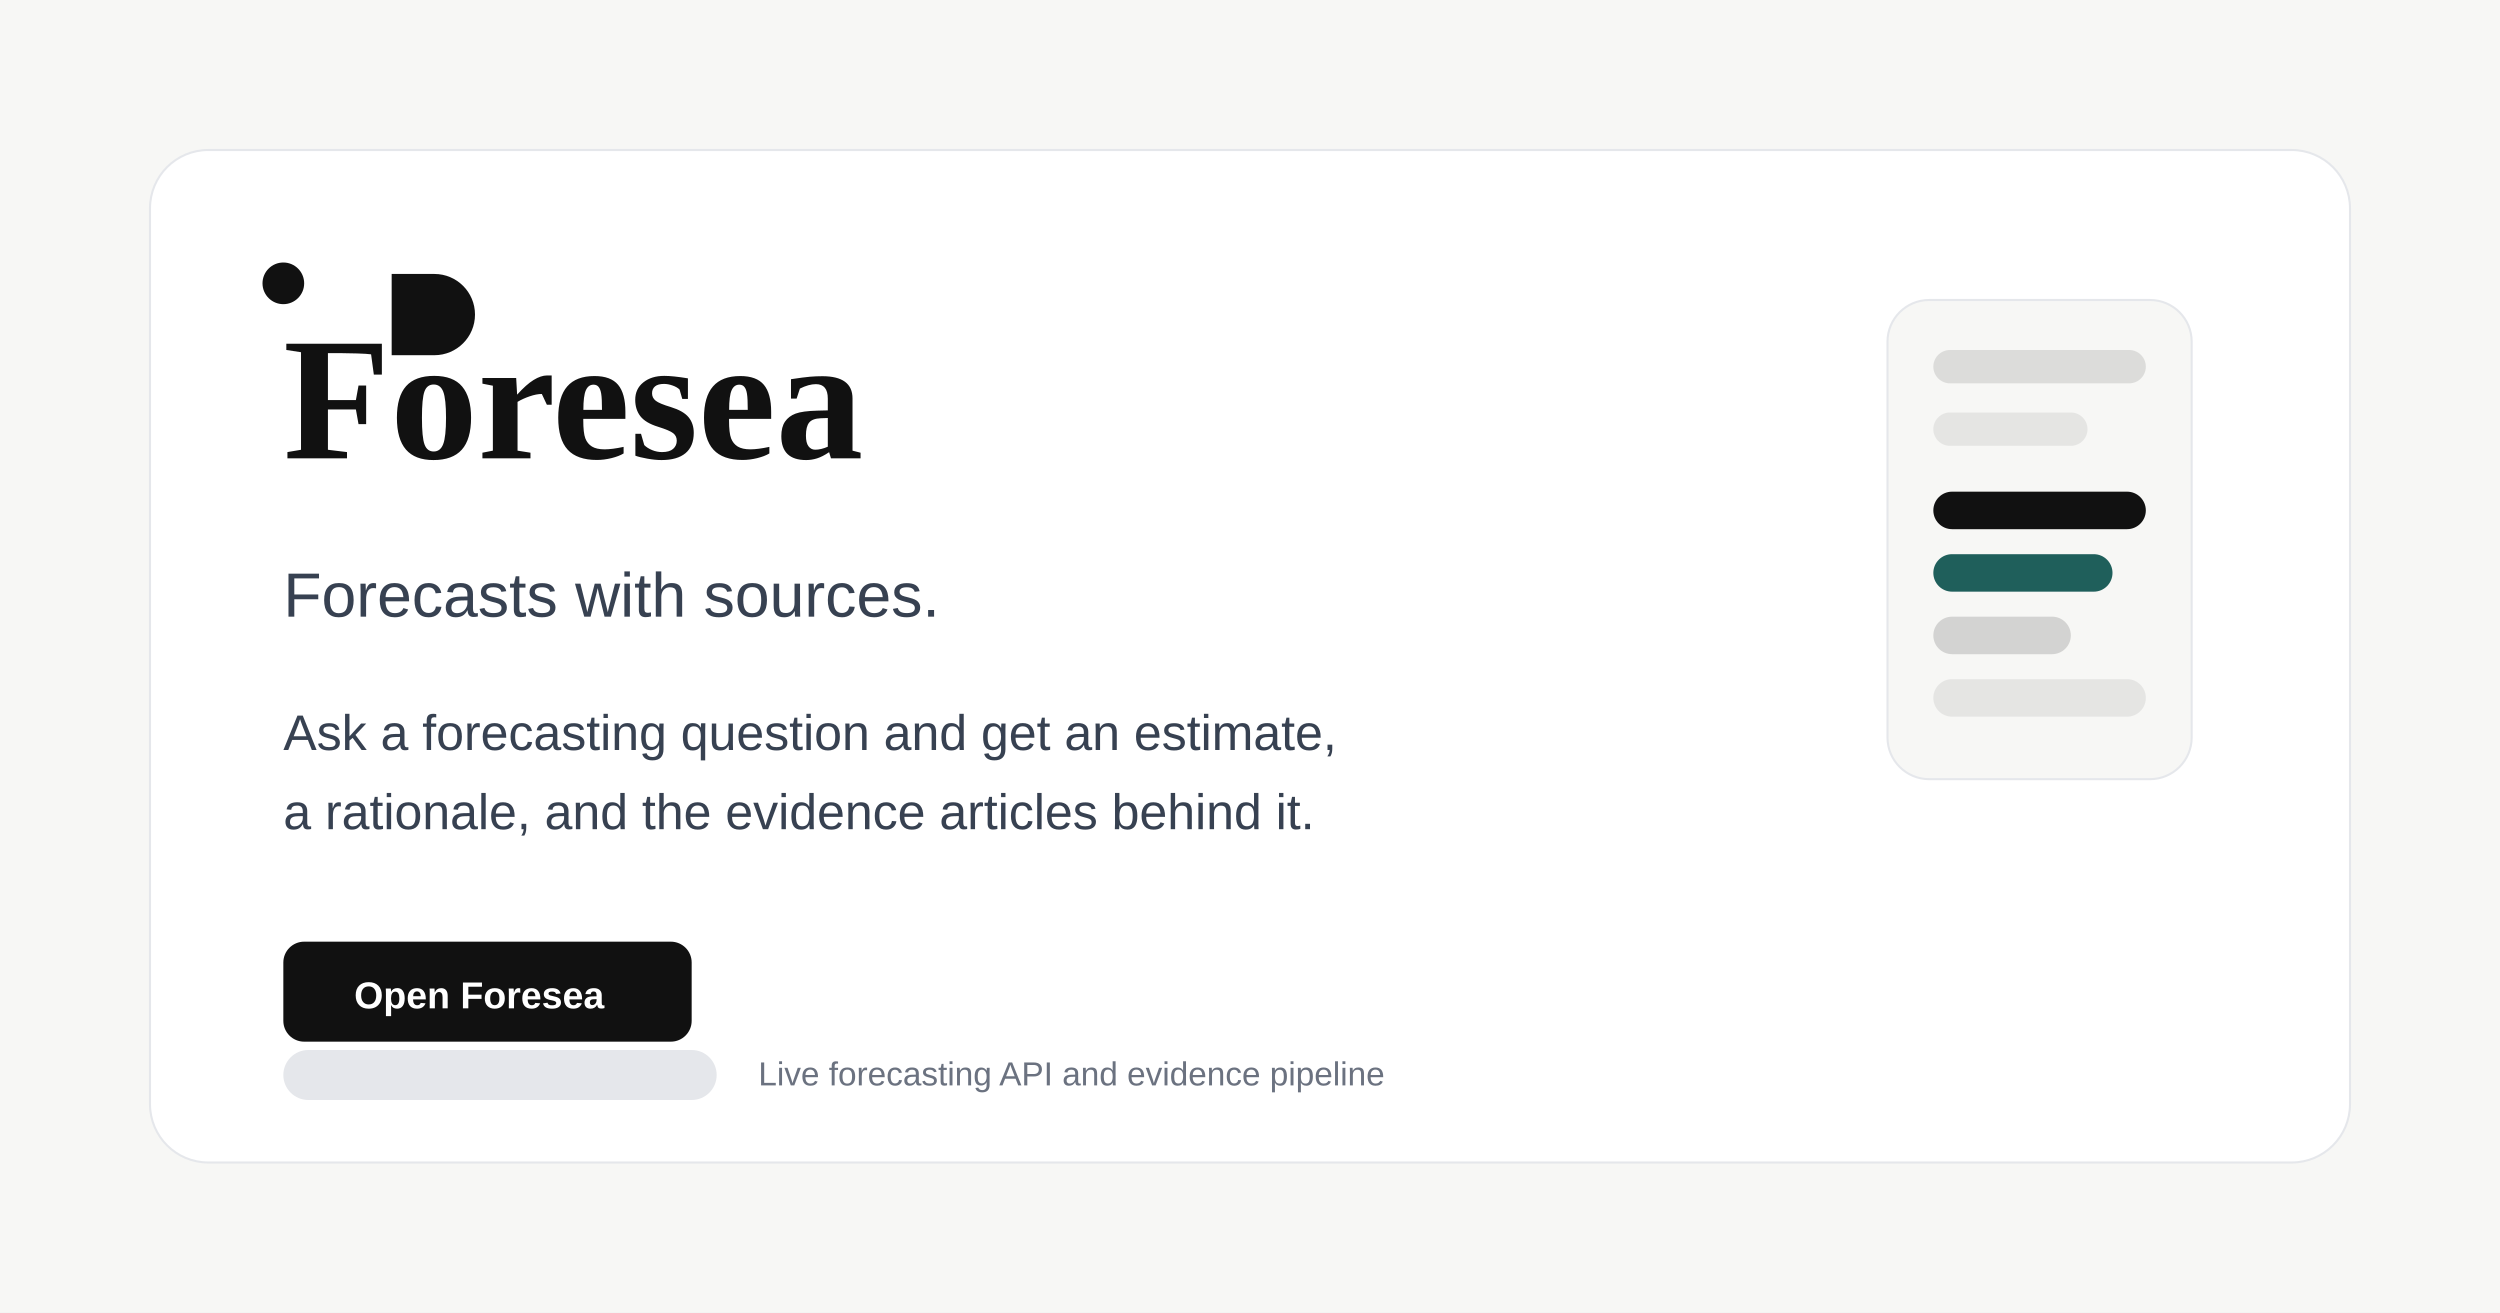
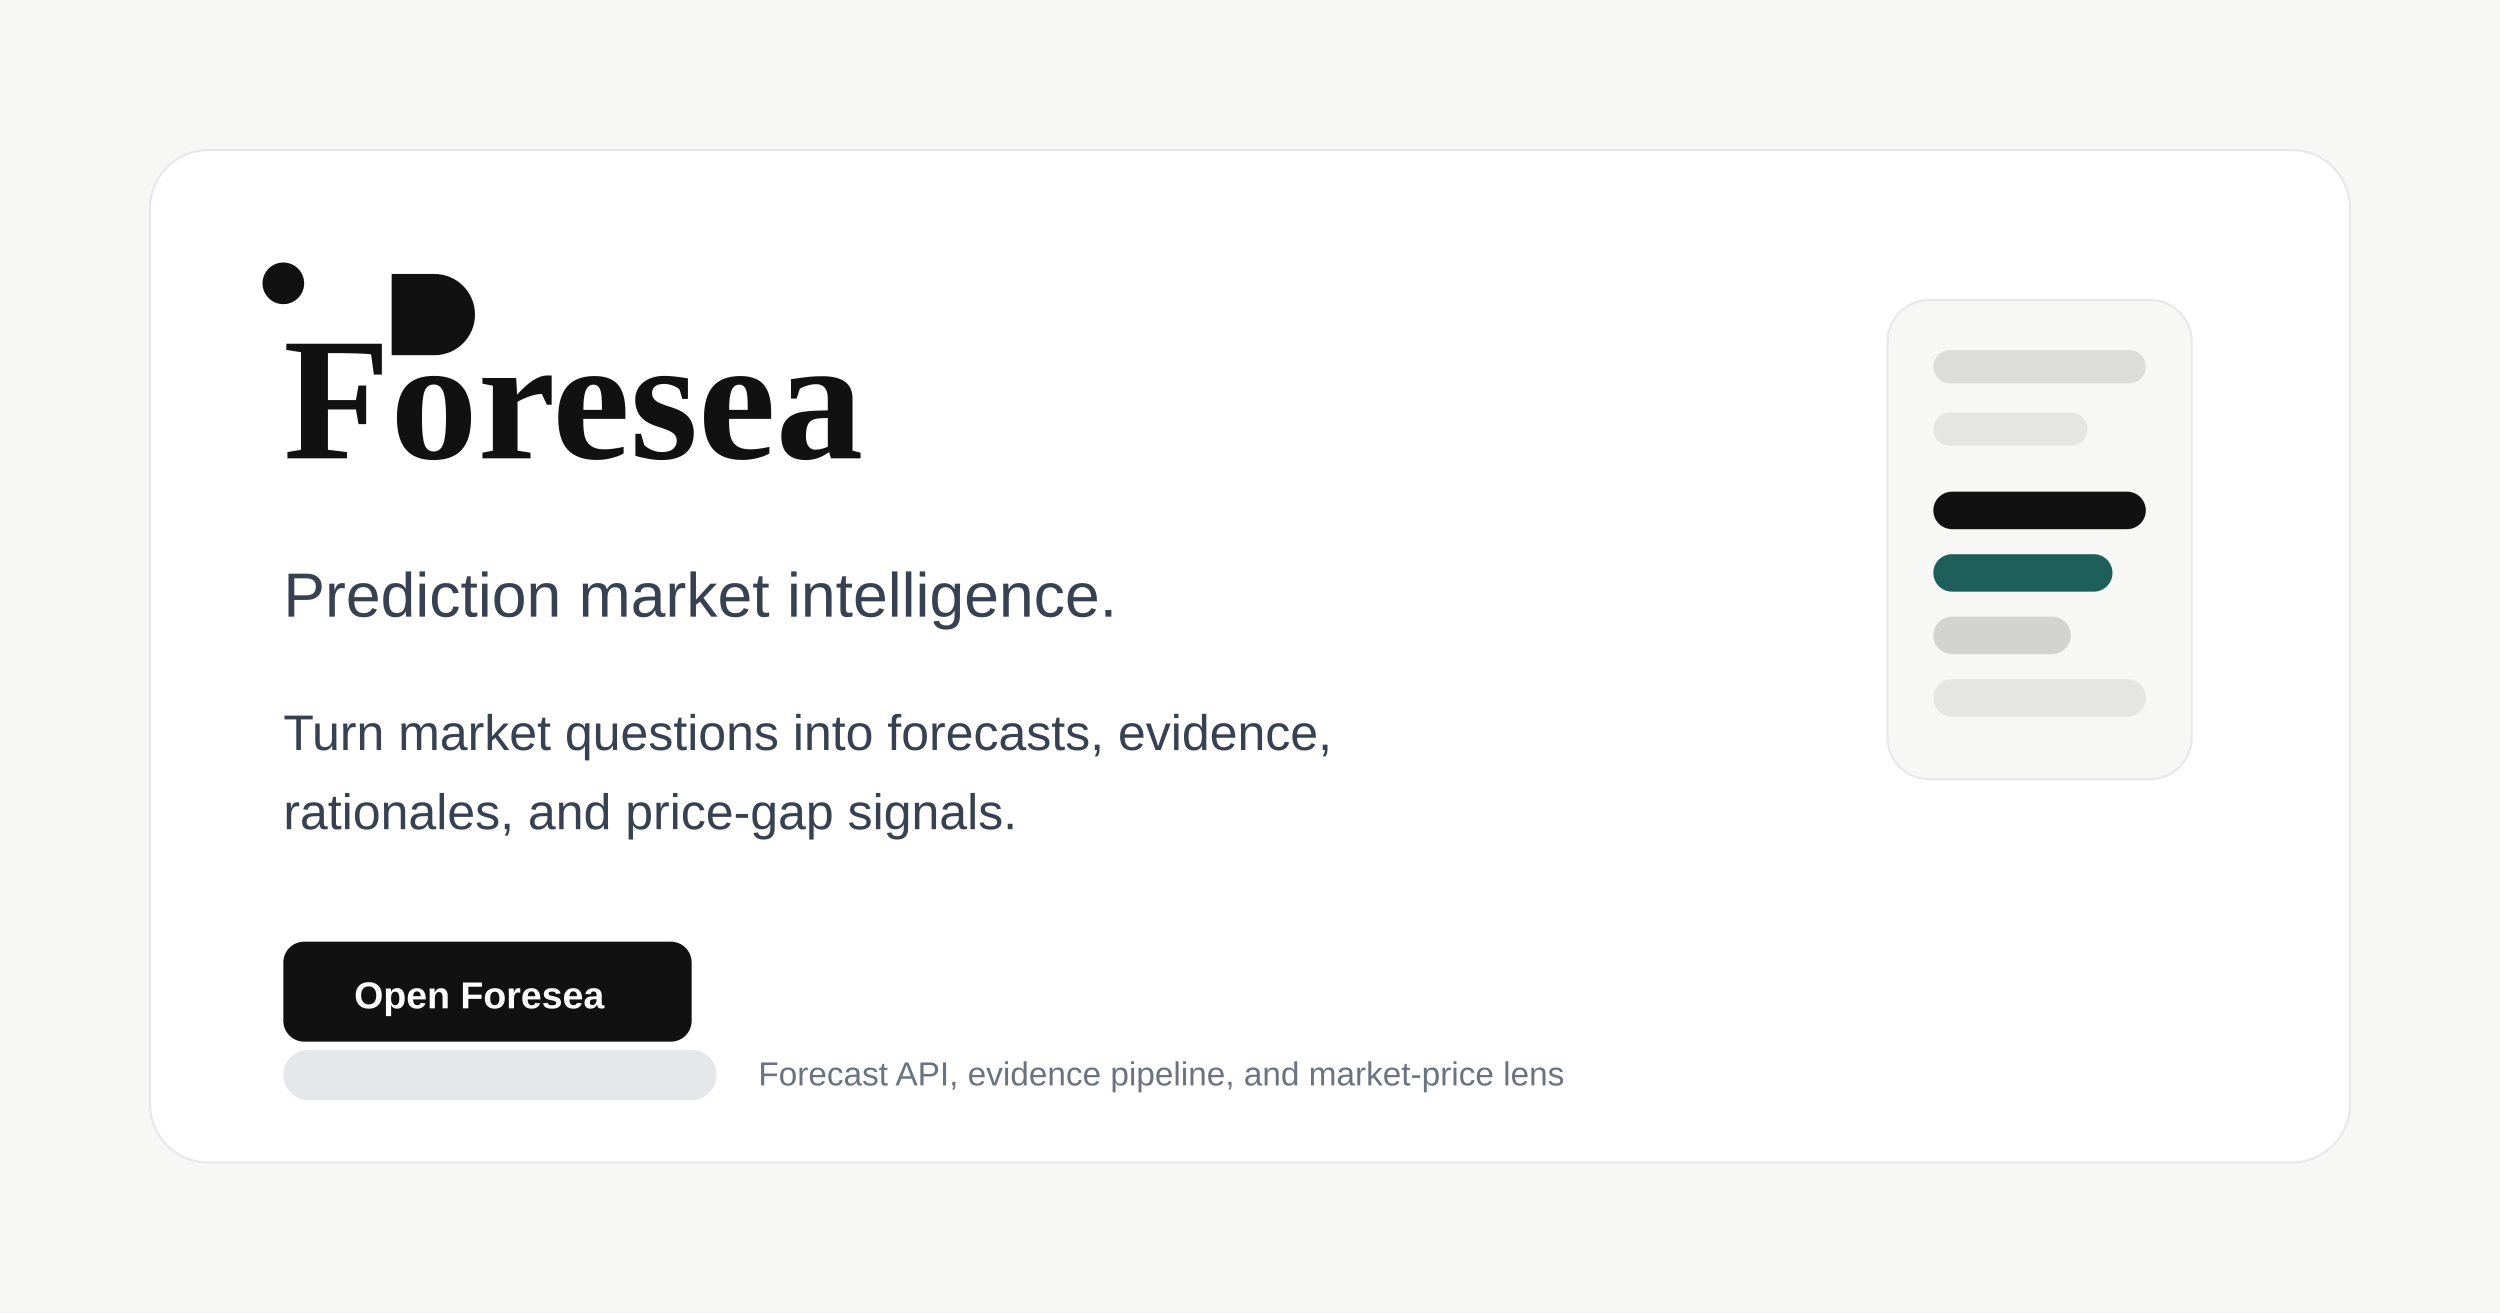
<svg xmlns="http://www.w3.org/2000/svg" width="1200" height="630" viewBox="0 0 1200 630" fill="none" role="img" aria-labelledby="title desc">
  <rect width="1200" height="630" fill="#F7F7F5" />
  <rect x="72" y="72" width="1056" height="486" rx="28" fill="#FFFFFF" stroke="#E5E7EB" />
  <circle cx="136" cy="136" r="10" fill="#111111" />
  <path d="M188 131.5H208.5C219.27 131.5 228 140.23 228 151V151C228 161.77 219.27 170.5 208.5 170.5H188V131.5Z" fill="#111111" />
  <text x="136" y="220" fill="#111111" font-family="Georgia, 'Times New Roman', serif" font-size="84" font-weight="700">Foresea</text>
-   <text x="136" y="296" fill="#374151" font-family="Arial, Helvetica, sans-serif" font-size="30" font-weight="400">Forecasts with sources.</text>
-   <text x="136" y="360" fill="#374151" font-family="Arial, Helvetica, sans-serif" font-size="24">Ask a forecasting question and get an estimate,</text>
-   <text x="136" y="398" fill="#374151" font-family="Arial, Helvetica, sans-serif" font-size="24">a rationale, and the evidence articles behind it.</text>
+   <text x="136" y="296" fill="#374151" font-family="Arial, Helvetica, sans-serif" font-size="30" font-weight="400">Prediction market intelligence.</text>
+   <text x="136" y="360" fill="#374151" font-family="Arial, Helvetica, sans-serif" font-size="24">Turn market questions into forecasts, evidence,</text>
+   <text x="136" y="398" fill="#374151" font-family="Arial, Helvetica, sans-serif" font-size="24">rationales, and price-gap signals.</text>
  <rect x="136" y="452" width="196" height="48" rx="10" fill="#111111" />
  <text x="170" y="484" fill="#FFFFFF" font-family="Arial, Helvetica, sans-serif" font-size="18" font-weight="700">Open Foresea</text>
  <rect x="906" y="144" width="146" height="230" rx="20" fill="#F7F7F5" stroke="#E5E7EB" />
  <rect x="928" y="168" width="102" height="16" rx="8" fill="#111111" opacity="0.12" />
  <rect x="928" y="198" width="74" height="16" rx="8" fill="#111111" opacity="0.08" />
  <rect x="928" y="236" width="102" height="18" rx="9" fill="#111111" />
  <rect x="928" y="266" width="86" height="18" rx="9" fill="#1F5F5B" />
  <rect x="928" y="296" width="66" height="18" rx="9" fill="#111111" opacity="0.16" />
  <rect x="928" y="326" width="102" height="18" rx="9" fill="#111111" opacity="0.08" />
  <path d="M136 516C136 509.373 141.373 504 148 504H332C338.627 504 344 509.373 344 516V516C344 522.627 338.627 528 332 528H148C141.373 528 136 522.627 136 516V516Z" fill="#E5E7EB" />
-   <text x="364" y="521" fill="#6B7280" font-family="Arial, Helvetica, sans-serif" font-size="16">Live forecasting API and evidence pipeline</text>
+   <text x="364" y="521" fill="#6B7280" font-family="Arial, Helvetica, sans-serif" font-size="16">Forecast API, evidence pipeline, and market-price lens</text>
</svg>
